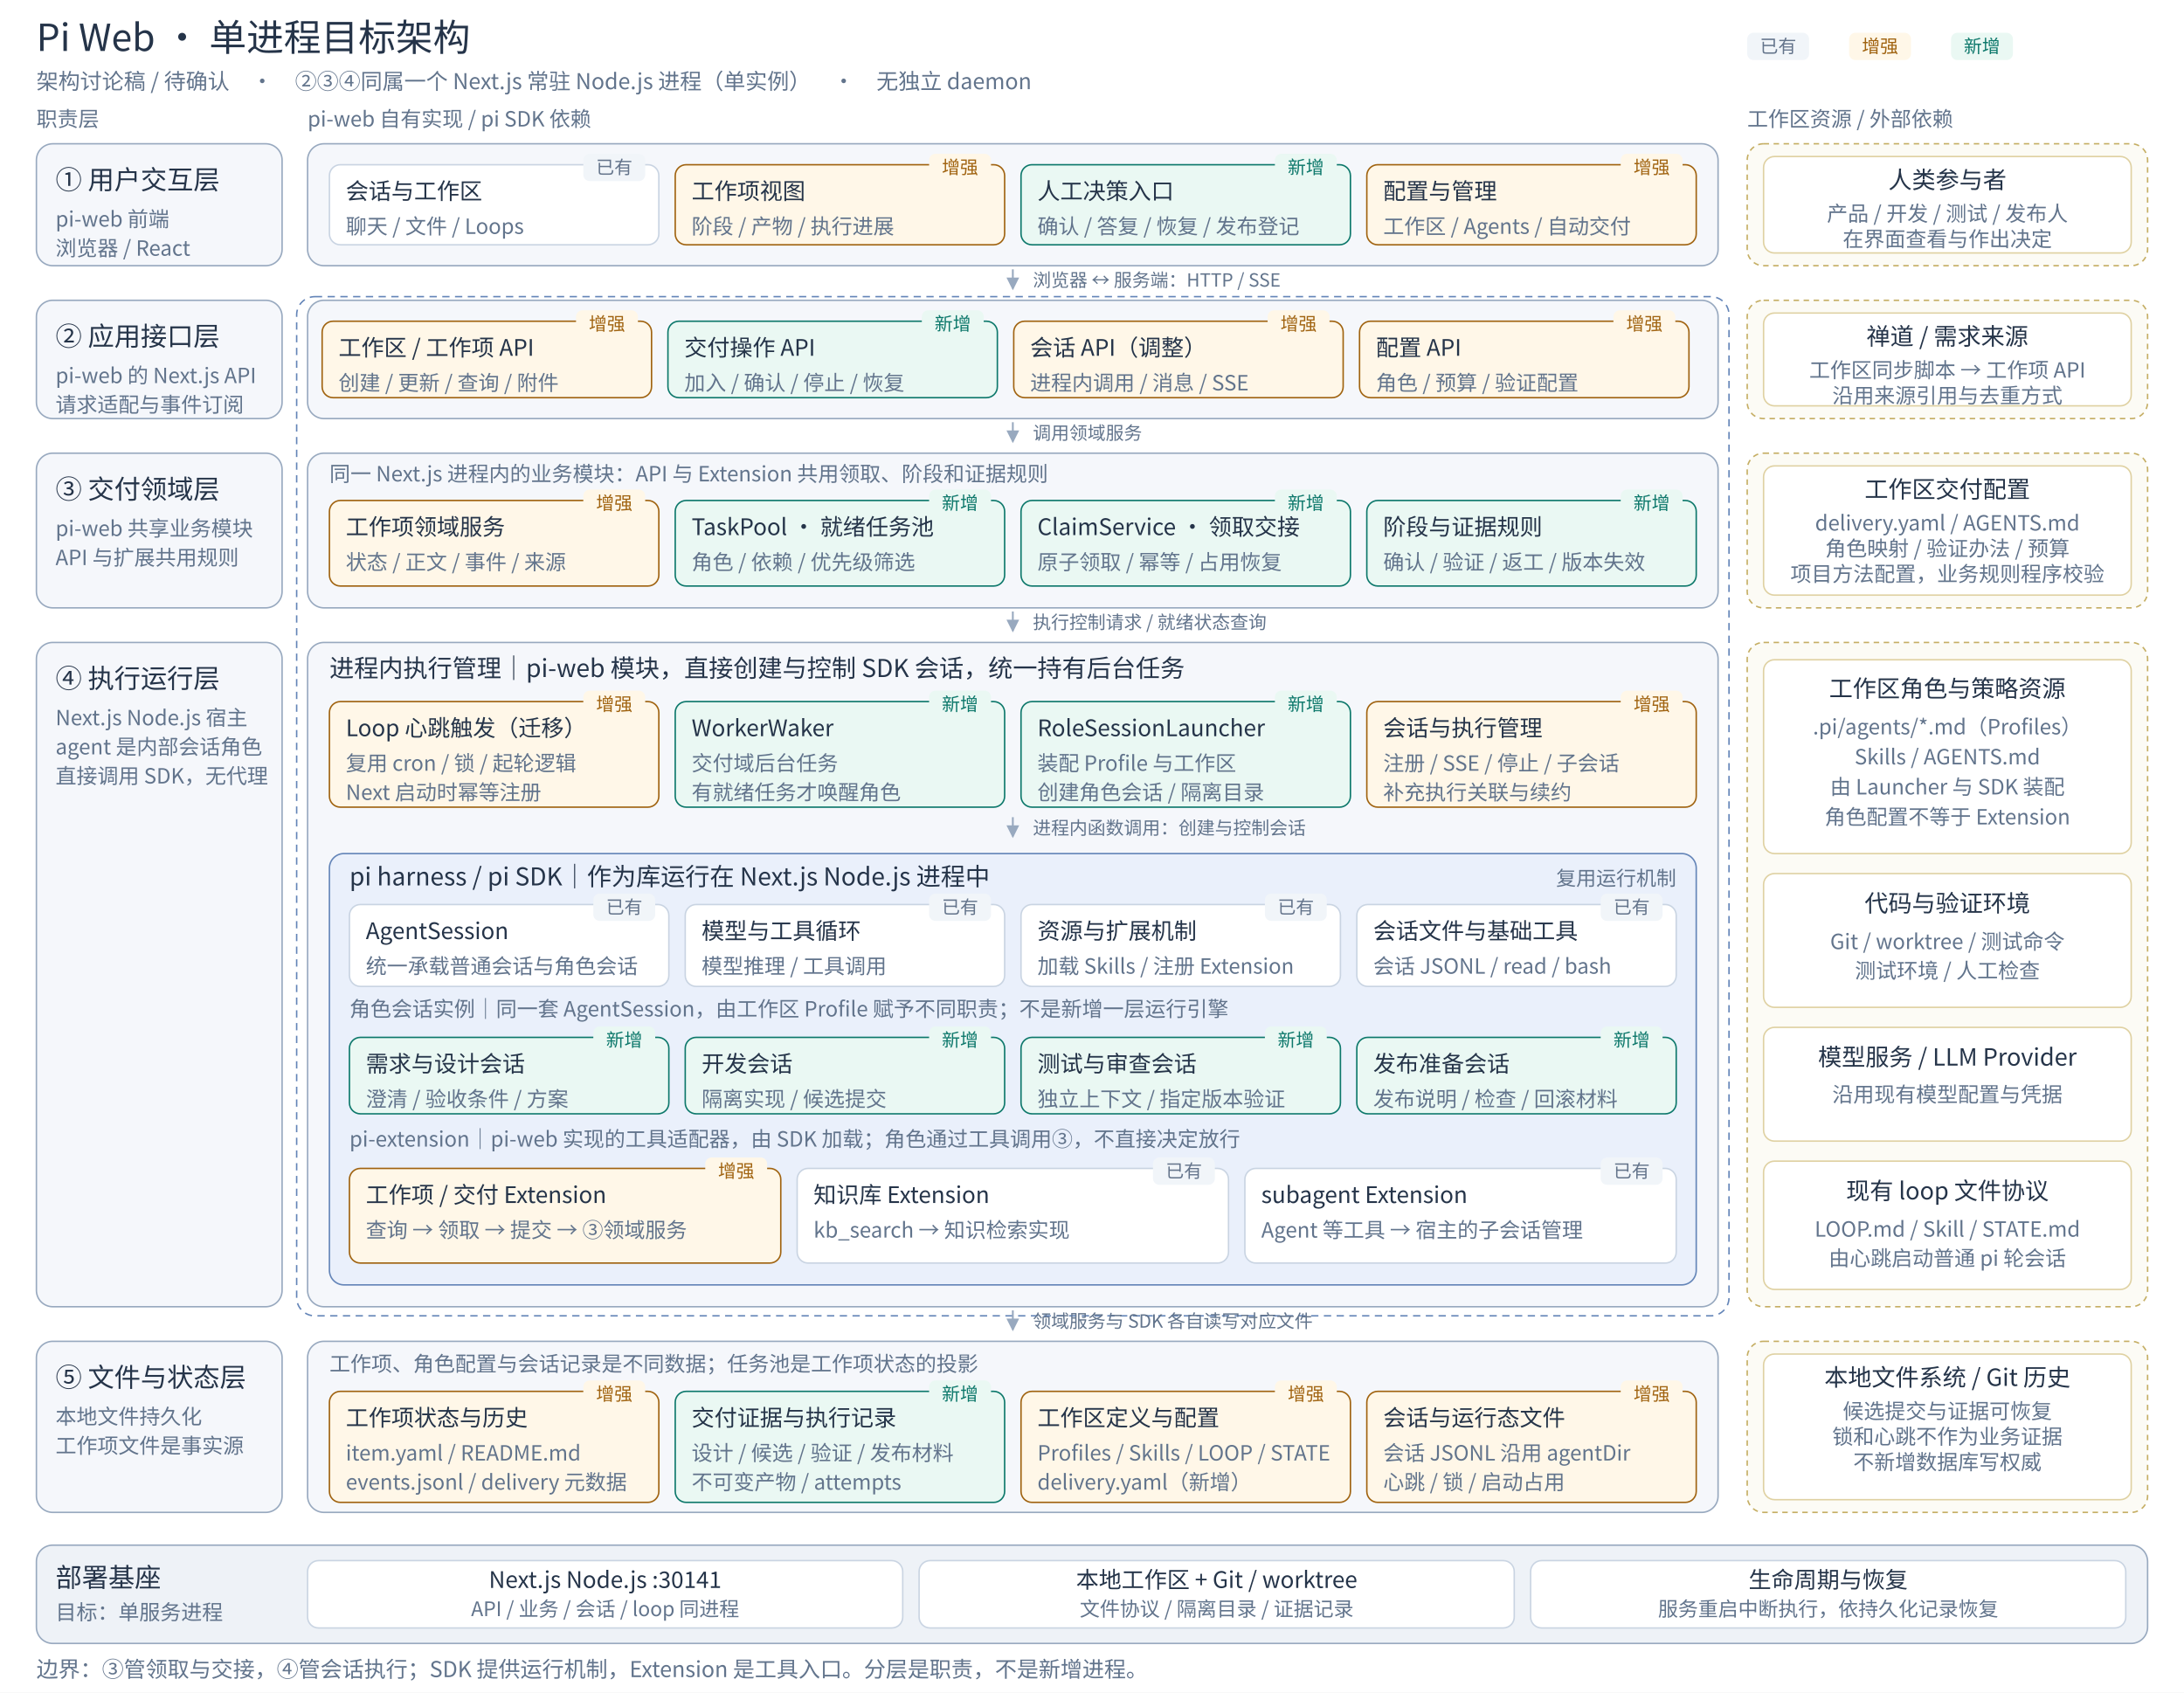
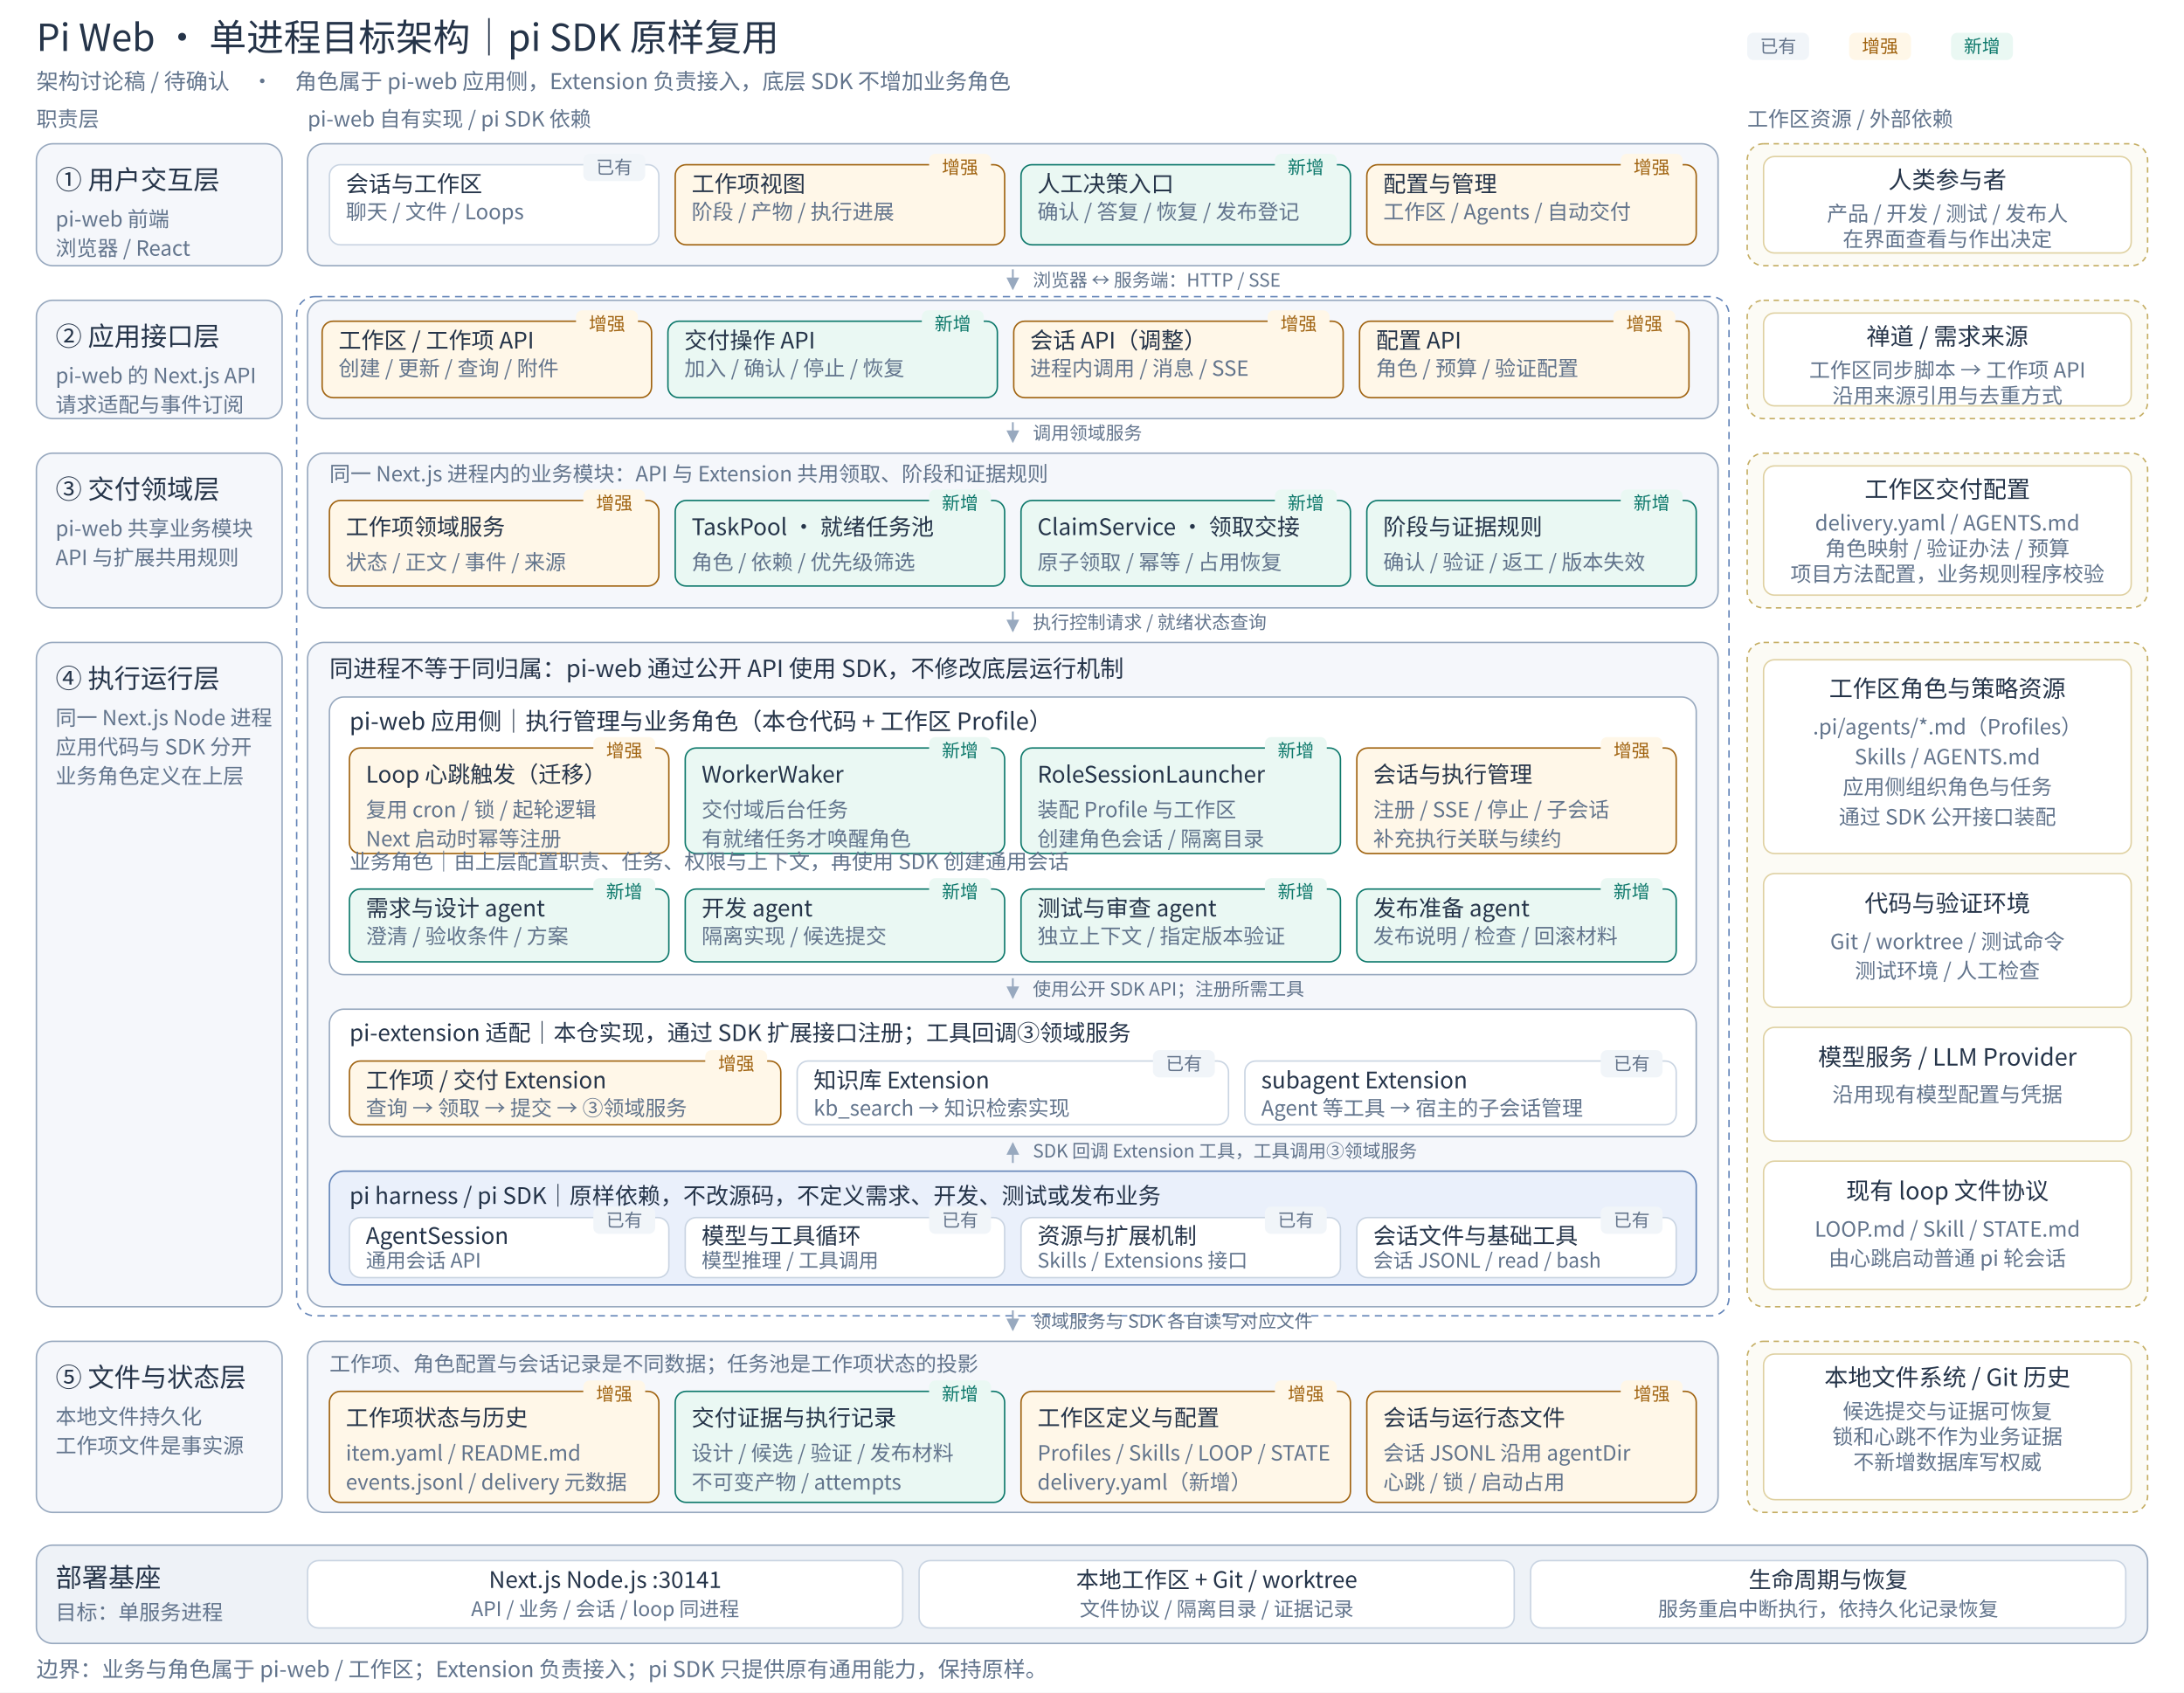
<svg xmlns="http://www.w3.org/2000/svg" width="2400" height="1860" viewBox="0 0 2400 1860" role="img" aria-labelledby="title desc">
  <defs>
    <marker id="arrow" markerWidth="7" markerHeight="7" refX="6" refY="3.5" orient="auto">
      <path d="M0 0L7 3.5L0 7" fill="#98a9bf" />
    </marker>
  </defs>
  <rect width="2400" height="1860" fill="#ffffff" />
  <g font-family="PingFang SC,Microsoft YaHei,Noto Sans CJK SC,Arial,sans-serif">
-     <text x="40" y="56" font-size="41" fill="#253449" font-weight="500" text-anchor="start">Pi Web · 单进程目标架构</text>
-     <text x="40" y="98" font-size="24" fill="#62748c" font-weight="400" text-anchor="start">架构讨论稿 / 待确认　·　②③④同属一个 Next.js 常驻 Node.js 进程（单实例）　·　无独立 daemon</text>
+     <text x="40" y="56" font-size="41" fill="#253449" font-weight="500" text-anchor="start">Pi Web · 单进程目标架构｜pi SDK 原样复用</text>
+     <text x="40" y="98" font-size="24" fill="#62748c" font-weight="400" text-anchor="start">架构讨论稿 / 待确认　·　角色属于 pi-web 应用侧，Extension 负责接入，底层 SDK 不增加业务角色</text>
    <rect x="1920" y="36" width="68" height="30" rx="7" fill="#f1f5f9" stroke="none" stroke-width="1.6" />
    <text x="1954" y="58" font-size="20" fill="#64748b" font-weight="500" text-anchor="middle">已有</text>
    <rect x="2032" y="36" width="68" height="30" rx="7" fill="#fff7e8" stroke="none" stroke-width="1.6" />
    <text x="2066" y="58" font-size="20" fill="#a06310" font-weight="500" text-anchor="middle">增强</text>
    <rect x="2144" y="36" width="68" height="30" rx="7" fill="#eaf8f3" stroke="none" stroke-width="1.6" />
    <text x="2178" y="58" font-size="20" fill="#0d786b" font-weight="500" text-anchor="middle">新增</text>
    <text x="40" y="139" font-size="23" fill="#62748c" font-weight="500" text-anchor="start">职责层</text>
    <text x="338" y="139" font-size="23" fill="#62748c" font-weight="500" text-anchor="start">pi-web 自有实现 / pi SDK 依赖</text>
    <text x="1920" y="139" font-size="23" fill="#62748c" font-weight="500" text-anchor="start">工作区资源 / 外部依赖</text>
    <rect x="40" y="158" width="270" height="134" rx="18" fill="#f5f7fb" stroke="#98a9bf" stroke-width="1.6" />
    <text x="61" y="208" font-size="29" fill="#253449" font-weight="500" text-anchor="start">① 用户交互层</text>
    <text x="61" y="249" font-size="23" fill="#62748c" font-weight="400" text-anchor="start">pi-web 前端</text>
    <text x="61" y="281" font-size="23" fill="#62748c" font-weight="400" text-anchor="start">浏览器 / React</text>
    <rect x="338" y="158" width="1550" height="134" rx="18" fill="#f5f7fb" stroke="#98a9bf" stroke-width="1.6" />
    <rect x="362" y="181" width="362" height="88" rx="12" fill="#ffffff" stroke="#c9d4e2" stroke-width="1.6" />
    <rect x="641" y="169" width="68" height="30" rx="7" fill="#f1f5f9" stroke="none" stroke-width="1.6" />
    <text x="675" y="191" font-size="20" fill="#64748b" font-weight="500" text-anchor="middle">已有</text>
-     <text x="380" y="219" font-size="25" fill="#253449" font-weight="500" text-anchor="start">会话与工作区</text>
-     <text x="380" y="257" font-size="23" fill="#62748c" font-weight="400" text-anchor="start">聊天 / 文件 / Loops</text>
+     <text x="380" y="211" font-size="25" fill="#253449" font-weight="500" text-anchor="start">会话与工作区</text>
+     <text x="380" y="241" font-size="23" fill="#62748c" font-weight="400" text-anchor="start">聊天 / 文件 / Loops</text>
    <rect x="742" y="181" width="362" height="88" rx="12" fill="#fff7e8" stroke="#a06310" stroke-width="1.6" />
    <rect x="1021" y="169" width="68" height="30" rx="7" fill="#fff7e8" stroke="none" stroke-width="1.6" />
    <text x="1055" y="191" font-size="20" fill="#a06310" font-weight="500" text-anchor="middle">增强</text>
-     <text x="760" y="219" font-size="25" fill="#253449" font-weight="500" text-anchor="start">工作项视图</text>
-     <text x="760" y="257" font-size="23" fill="#62748c" font-weight="400" text-anchor="start">阶段 / 产物 / 执行进展</text>
+     <text x="760" y="211" font-size="25" fill="#253449" font-weight="500" text-anchor="start">工作项视图</text>
+     <text x="760" y="241" font-size="23" fill="#62748c" font-weight="400" text-anchor="start">阶段 / 产物 / 执行进展</text>
    <rect x="1122" y="181" width="362" height="88" rx="12" fill="#eaf8f3" stroke="#0d786b" stroke-width="1.6" />
    <rect x="1401" y="169" width="68" height="30" rx="7" fill="#eaf8f3" stroke="none" stroke-width="1.6" />
    <text x="1435" y="191" font-size="20" fill="#0d786b" font-weight="500" text-anchor="middle">新增</text>
-     <text x="1140" y="219" font-size="25" fill="#253449" font-weight="500" text-anchor="start">人工决策入口</text>
-     <text x="1140" y="257" font-size="23" fill="#62748c" font-weight="400" text-anchor="start">确认 / 答复 / 恢复 / 发布登记</text>
+     <text x="1140" y="211" font-size="25" fill="#253449" font-weight="500" text-anchor="start">人工决策入口</text>
+     <text x="1140" y="241" font-size="23" fill="#62748c" font-weight="400" text-anchor="start">确认 / 答复 / 恢复 / 发布登记</text>
    <rect x="1502" y="181" width="362" height="88" rx="12" fill="#fff7e8" stroke="#a06310" stroke-width="1.6" />
    <rect x="1781" y="169" width="68" height="30" rx="7" fill="#fff7e8" stroke="none" stroke-width="1.6" />
    <text x="1815" y="191" font-size="20" fill="#a06310" font-weight="500" text-anchor="middle">增强</text>
-     <text x="1520" y="219" font-size="25" fill="#253449" font-weight="500" text-anchor="start">配置与管理</text>
-     <text x="1520" y="257" font-size="23" fill="#62748c" font-weight="400" text-anchor="start">工作区 / Agents / 自动交付</text>
+     <text x="1520" y="211" font-size="25" fill="#253449" font-weight="500" text-anchor="start">配置与管理</text>
+     <text x="1520" y="241" font-size="23" fill="#62748c" font-weight="400" text-anchor="start">工作区 / Agents / 自动交付</text>
    <rect x="1920" y="158" width="440" height="134" rx="18" fill="#fcfbf5" stroke="#c5ae64" stroke-width="1.6" stroke-dasharray="6 5" />
    <rect x="1938" y="172" width="404" height="106" rx="12" fill="#ffffff" stroke="#dfd1a2" stroke-width="1.6" />
    <text x="2140" y="207" font-size="26" fill="#253449" font-weight="500" text-anchor="middle">人类参与者</text>
    <text x="2140" y="243" font-size="23" fill="#62748c" font-weight="400" text-anchor="middle">产品 / 开发 / 测试 / 发布人</text>
    <text x="2140" y="271" font-size="23" fill="#62748c" font-weight="400" text-anchor="middle">在界面查看与作出决定</text>
    <path d="M1113,296V317" fill="none" stroke="#98a9bf" stroke-width="2" marker-end="url(#arrow)" />
    <text x="1135" y="315" font-size="20" fill="#62748c" font-weight="400" text-anchor="start">浏览器 ↔ 服务端：HTTP / SSE</text>
    <rect x="326" y="326" width="1574" height="1120" rx="20" fill="none" stroke="#6485b8" stroke-width="1.6" stroke-dasharray="8 6" />
    <rect x="40" y="330" width="270" height="130" rx="18" fill="#f5f7fb" stroke="#98a9bf" stroke-width="1.6" />
    <text x="61" y="380" font-size="29" fill="#253449" font-weight="500" text-anchor="start">② 应用接口层</text>
    <text x="61" y="421" font-size="23" fill="#62748c" font-weight="400" text-anchor="start">pi-web 的 Next.js API</text>
    <text x="61" y="453" font-size="23" fill="#62748c" font-weight="400" text-anchor="start">请求适配与事件订阅</text>
    <rect x="338" y="330" width="1550" height="130" rx="18" fill="#f5f7fb" stroke="#98a9bf" stroke-width="1.6" />
    <rect x="354" y="353" width="362" height="84" rx="12" fill="#fff7e8" stroke="#a06310" stroke-width="1.6" />
    <rect x="633" y="341" width="68" height="30" rx="7" fill="#fff7e8" stroke="none" stroke-width="1.6" />
    <text x="667" y="363" font-size="20" fill="#a06310" font-weight="500" text-anchor="middle">增强</text>
-     <text x="372" y="391" font-size="25" fill="#253449" font-weight="500" text-anchor="start">工作区 / 工作项 API</text>
-     <text x="372" y="429" font-size="23" fill="#62748c" font-weight="400" text-anchor="start">创建 / 更新 / 查询 / 附件</text>
+     <text x="372" y="383" font-size="25" fill="#253449" font-weight="500" text-anchor="start">工作区 / 工作项 API</text>
+     <text x="372" y="413" font-size="23" fill="#62748c" font-weight="400" text-anchor="start">创建 / 更新 / 查询 / 附件</text>
    <rect x="734" y="353" width="362" height="84" rx="12" fill="#eaf8f3" stroke="#0d786b" stroke-width="1.6" />
    <rect x="1013" y="341" width="68" height="30" rx="7" fill="#eaf8f3" stroke="none" stroke-width="1.6" />
    <text x="1047" y="363" font-size="20" fill="#0d786b" font-weight="500" text-anchor="middle">新增</text>
-     <text x="752" y="391" font-size="25" fill="#253449" font-weight="500" text-anchor="start">交付操作 API</text>
-     <text x="752" y="429" font-size="23" fill="#62748c" font-weight="400" text-anchor="start">加入 / 确认 / 停止 / 恢复</text>
+     <text x="752" y="383" font-size="25" fill="#253449" font-weight="500" text-anchor="start">交付操作 API</text>
+     <text x="752" y="413" font-size="23" fill="#62748c" font-weight="400" text-anchor="start">加入 / 确认 / 停止 / 恢复</text>
    <rect x="1114" y="353" width="362" height="84" rx="12" fill="#fff7e8" stroke="#a06310" stroke-width="1.6" />
    <rect x="1393" y="341" width="68" height="30" rx="7" fill="#fff7e8" stroke="none" stroke-width="1.6" />
    <text x="1427" y="363" font-size="20" fill="#a06310" font-weight="500" text-anchor="middle">增强</text>
-     <text x="1132" y="391" font-size="25" fill="#253449" font-weight="500" text-anchor="start">会话 API（调整）</text>
-     <text x="1132" y="429" font-size="23" fill="#62748c" font-weight="400" text-anchor="start">进程内调用 / 消息 / SSE</text>
+     <text x="1132" y="383" font-size="25" fill="#253449" font-weight="500" text-anchor="start">会话 API（调整）</text>
+     <text x="1132" y="413" font-size="23" fill="#62748c" font-weight="400" text-anchor="start">进程内调用 / 消息 / SSE</text>
    <rect x="1494" y="353" width="362" height="84" rx="12" fill="#fff7e8" stroke="#a06310" stroke-width="1.6" />
    <rect x="1773" y="341" width="68" height="30" rx="7" fill="#fff7e8" stroke="none" stroke-width="1.6" />
    <text x="1807" y="363" font-size="20" fill="#a06310" font-weight="500" text-anchor="middle">增强</text>
-     <text x="1512" y="391" font-size="25" fill="#253449" font-weight="500" text-anchor="start">配置 API</text>
-     <text x="1512" y="429" font-size="23" fill="#62748c" font-weight="400" text-anchor="start">角色 / 预算 / 验证配置</text>
+     <text x="1512" y="383" font-size="25" fill="#253449" font-weight="500" text-anchor="start">配置 API</text>
+     <text x="1512" y="413" font-size="23" fill="#62748c" font-weight="400" text-anchor="start">角色 / 预算 / 验证配置</text>
    <rect x="1920" y="330" width="440" height="130" rx="18" fill="#fcfbf5" stroke="#c5ae64" stroke-width="1.6" stroke-dasharray="6 5" />
    <rect x="1938" y="344" width="404" height="102" rx="12" fill="#ffffff" stroke="#dfd1a2" stroke-width="1.6" />
    <text x="2140" y="379" font-size="26" fill="#253449" font-weight="500" text-anchor="middle">禅道 / 需求来源</text>
    <text x="2140" y="415" font-size="23" fill="#62748c" font-weight="400" text-anchor="middle">工作区同步脚本 → 工作项 API</text>
    <text x="2140" y="443" font-size="23" fill="#62748c" font-weight="400" text-anchor="middle">沿用来源引用与去重方式</text>
    <path d="M1113,464V485" fill="none" stroke="#98a9bf" stroke-width="2" marker-end="url(#arrow)" />
    <text x="1135" y="483" font-size="20" fill="#62748c" font-weight="400" text-anchor="start">调用领域服务</text>
    <rect x="40" y="498" width="270" height="170" rx="18" fill="#f5f7fb" stroke="#98a9bf" stroke-width="1.6" />
    <text x="61" y="548" font-size="29" fill="#253449" font-weight="500" text-anchor="start">③ 交付领域层</text>
    <text x="61" y="589" font-size="23" fill="#62748c" font-weight="400" text-anchor="start">pi-web 共享业务模块</text>
    <text x="61" y="621" font-size="23" fill="#62748c" font-weight="400" text-anchor="start">API 与扩展共用规则</text>
    <rect x="338" y="498" width="1550" height="170" rx="18" fill="#f5f7fb" stroke="#98a9bf" stroke-width="1.6" />
    <text x="362" y="529" font-size="23" fill="#62748c" font-weight="400" text-anchor="start">同一 Next.js 进程内的业务模块：API 与 Extension 共用领取、阶段和证据规则</text>
    <rect x="362" y="550" width="362" height="94" rx="12" fill="#fff7e8" stroke="#a06310" stroke-width="1.6" />
    <rect x="641" y="538" width="68" height="30" rx="7" fill="#fff7e8" stroke="none" stroke-width="1.6" />
    <text x="675" y="560" font-size="20" fill="#a06310" font-weight="500" text-anchor="middle">增强</text>
    <text x="380" y="588" font-size="25" fill="#253449" font-weight="500" text-anchor="start">工作项领域服务</text>
    <text x="380" y="626" font-size="23" fill="#62748c" font-weight="400" text-anchor="start">状态 / 正文 / 事件 / 来源</text>
    <rect x="742" y="550" width="362" height="94" rx="12" fill="#eaf8f3" stroke="#0d786b" stroke-width="1.6" />
    <rect x="1021" y="538" width="68" height="30" rx="7" fill="#eaf8f3" stroke="none" stroke-width="1.6" />
    <text x="1055" y="560" font-size="20" fill="#0d786b" font-weight="500" text-anchor="middle">新增</text>
    <text x="760" y="588" font-size="25" fill="#253449" font-weight="500" text-anchor="start">TaskPool · 就绪任务池</text>
    <text x="760" y="626" font-size="23" fill="#62748c" font-weight="400" text-anchor="start">角色 / 依赖 / 优先级筛选</text>
    <rect x="1122" y="550" width="362" height="94" rx="12" fill="#eaf8f3" stroke="#0d786b" stroke-width="1.6" />
    <rect x="1401" y="538" width="68" height="30" rx="7" fill="#eaf8f3" stroke="none" stroke-width="1.6" />
    <text x="1435" y="560" font-size="20" fill="#0d786b" font-weight="500" text-anchor="middle">新增</text>
    <text x="1140" y="588" font-size="25" fill="#253449" font-weight="500" text-anchor="start">ClaimService · 领取交接</text>
    <text x="1140" y="626" font-size="23" fill="#62748c" font-weight="400" text-anchor="start">原子领取 / 幂等 / 占用恢复</text>
    <rect x="1502" y="550" width="362" height="94" rx="12" fill="#eaf8f3" stroke="#0d786b" stroke-width="1.6" />
    <rect x="1781" y="538" width="68" height="30" rx="7" fill="#eaf8f3" stroke="none" stroke-width="1.6" />
    <text x="1815" y="560" font-size="20" fill="#0d786b" font-weight="500" text-anchor="middle">新增</text>
    <text x="1520" y="588" font-size="25" fill="#253449" font-weight="500" text-anchor="start">阶段与证据规则</text>
    <text x="1520" y="626" font-size="23" fill="#62748c" font-weight="400" text-anchor="start">确认 / 验证 / 返工 / 版本失效</text>
    <rect x="1920" y="498" width="440" height="170" rx="18" fill="#fcfbf5" stroke="#c5ae64" stroke-width="1.6" stroke-dasharray="6 5" />
    <rect x="1938" y="512" width="404" height="142" rx="12" fill="#ffffff" stroke="#dfd1a2" stroke-width="1.6" />
    <text x="2140" y="547" font-size="26" fill="#253449" font-weight="500" text-anchor="middle">工作区交付配置</text>
    <text x="2140" y="583" font-size="23" fill="#62748c" font-weight="400" text-anchor="middle">delivery.yaml / AGENTS.md</text>
    <text x="2140" y="611" font-size="23" fill="#62748c" font-weight="400" text-anchor="middle">角色映射 / 验证办法 / 预算</text>
    <text x="2140" y="639" font-size="23" fill="#62748c" font-weight="400" text-anchor="middle">项目方法配置，业务规则程序校验</text>
    <path d="M1113,672V693" fill="none" stroke="#98a9bf" stroke-width="2" marker-end="url(#arrow)" />
    <text x="1135" y="691" font-size="20" fill="#62748c" font-weight="400" text-anchor="start">执行控制请求 / 就绪状态查询</text>
    <rect x="40" y="706" width="270" height="730" rx="18" fill="#f5f7fb" stroke="#98a9bf" stroke-width="1.6" />
    <text x="61" y="756" font-size="29" fill="#253449" font-weight="500" text-anchor="start">④ 执行运行层</text>
-     <text x="61" y="797" font-size="23" fill="#62748c" font-weight="400" text-anchor="start">Next.js Node.js 宿主</text>
-     <text x="61" y="829" font-size="23" fill="#62748c" font-weight="400" text-anchor="start">agent 是内部会话角色</text>
-     <text x="61" y="861" font-size="23" fill="#62748c" font-weight="400" text-anchor="start">直接调用 SDK，无代理</text>
+     <text x="61" y="797" font-size="23" fill="#62748c" font-weight="400" text-anchor="start">同一 Next.js Node 进程</text>
+     <text x="61" y="829" font-size="23" fill="#62748c" font-weight="400" text-anchor="start">应用代码与 SDK 分开</text>
+     <text x="61" y="861" font-size="23" fill="#62748c" font-weight="400" text-anchor="start">业务角色定义在上层</text>
    <rect x="338" y="706" width="1550" height="730" rx="18" fill="#f5f7fb" stroke="#98a9bf" stroke-width="1.6" />
-     <text x="362" y="744" font-size="27" fill="#253449" font-weight="500" text-anchor="start">进程内执行管理｜pi-web 模块，直接创建与控制 SDK 会话，统一持有后台任务</text>
-     <rect x="362" y="771" width="362" height="116" rx="12" fill="#fff7e8" stroke="#a06310" stroke-width="1.6" />
-     <rect x="641" y="759" width="68" height="30" rx="7" fill="#fff7e8" stroke="none" stroke-width="1.6" />
-     <text x="675" y="781" font-size="20" fill="#a06310" font-weight="500" text-anchor="middle">增强</text>
-     <text x="380" y="809" font-size="25" fill="#253449" font-weight="500" text-anchor="start">Loop 心跳触发（迁移）</text>
-     <text x="380" y="847" font-size="23" fill="#62748c" font-weight="400" text-anchor="start">复用 cron / 锁 / 起轮逻辑</text>
-     <text x="380" y="879" font-size="23" fill="#62748c" font-weight="400" text-anchor="start">Next 启动时幂等注册</text>
-     <rect x="742" y="771" width="362" height="116" rx="12" fill="#eaf8f3" stroke="#0d786b" stroke-width="1.6" />
-     <rect x="1021" y="759" width="68" height="30" rx="7" fill="#eaf8f3" stroke="none" stroke-width="1.6" />
-     <text x="1055" y="781" font-size="20" fill="#0d786b" font-weight="500" text-anchor="middle">新增</text>
-     <text x="760" y="809" font-size="25" fill="#253449" font-weight="500" text-anchor="start">WorkerWaker</text>
-     <text x="760" y="847" font-size="23" fill="#62748c" font-weight="400" text-anchor="start">交付域后台任务</text>
-     <text x="760" y="879" font-size="23" fill="#62748c" font-weight="400" text-anchor="start">有就绪任务才唤醒角色</text>
-     <rect x="1122" y="771" width="362" height="116" rx="12" fill="#eaf8f3" stroke="#0d786b" stroke-width="1.6" />
-     <rect x="1401" y="759" width="68" height="30" rx="7" fill="#eaf8f3" stroke="none" stroke-width="1.6" />
-     <text x="1435" y="781" font-size="20" fill="#0d786b" font-weight="500" text-anchor="middle">新增</text>
-     <text x="1140" y="809" font-size="25" fill="#253449" font-weight="500" text-anchor="start">RoleSessionLauncher</text>
-     <text x="1140" y="847" font-size="23" fill="#62748c" font-weight="400" text-anchor="start">装配 Profile 与工作区</text>
-     <text x="1140" y="879" font-size="23" fill="#62748c" font-weight="400" text-anchor="start">创建角色会话 / 隔离目录</text>
-     <rect x="1502" y="771" width="362" height="116" rx="12" fill="#fff7e8" stroke="#a06310" stroke-width="1.6" />
-     <rect x="1781" y="759" width="68" height="30" rx="7" fill="#fff7e8" stroke="none" stroke-width="1.6" />
-     <text x="1815" y="781" font-size="20" fill="#a06310" font-weight="500" text-anchor="middle">增强</text>
-     <text x="1520" y="809" font-size="25" fill="#253449" font-weight="500" text-anchor="start">会话与执行管理</text>
-     <text x="1520" y="847" font-size="23" fill="#62748c" font-weight="400" text-anchor="start">注册 / SSE / 停止 / 子会话</text>
-     <text x="1520" y="879" font-size="23" fill="#62748c" font-weight="400" text-anchor="start">补充执行关联与续约</text>
-     <path d="M1113,898V919" fill="none" stroke="#98a9bf" stroke-width="2" marker-end="url(#arrow)" />
-     <text x="1135" y="917" font-size="20" fill="#62748c" font-weight="400" text-anchor="start">进程内函数调用：创建与控制会话</text>
-     <rect x="362" y="938" width="1502" height="474" rx="16" fill="#eaf0fb" stroke="#6485b8" stroke-width="1.6" />
-     <text x="384" y="973" font-size="27" fill="#253449" font-weight="500" text-anchor="start">pi harness / pi SDK｜作为库运行在 Next.js Node.js 进程中</text>
-     <text x="1842" y="973" font-size="22" fill="#62748c" font-weight="400" text-anchor="end">复用运行机制</text>
-     <rect x="384" y="994" width="351" height="90" rx="12" fill="#ffffff" stroke="#c9d4e2" stroke-width="1.6" />
-     <rect x="652" y="982" width="68" height="30" rx="7" fill="#f1f5f9" stroke="none" stroke-width="1.6" />
-     <text x="686" y="1004" font-size="20" fill="#64748b" font-weight="500" text-anchor="middle">已有</text>
-     <text x="402" y="1032" font-size="25" fill="#253449" font-weight="500" text-anchor="start">AgentSession</text>
-     <text x="402" y="1070" font-size="23" fill="#62748c" font-weight="400" text-anchor="start">统一承载普通会话与角色会话</text>
-     <rect x="753" y="994" width="351" height="90" rx="12" fill="#ffffff" stroke="#c9d4e2" stroke-width="1.6" />
-     <rect x="1021" y="982" width="68" height="30" rx="7" fill="#f1f5f9" stroke="none" stroke-width="1.6" />
-     <text x="1055" y="1004" font-size="20" fill="#64748b" font-weight="500" text-anchor="middle">已有</text>
-     <text x="771" y="1032" font-size="25" fill="#253449" font-weight="500" text-anchor="start">模型与工具循环</text>
-     <text x="771" y="1070" font-size="23" fill="#62748c" font-weight="400" text-anchor="start">模型推理 / 工具调用</text>
-     <rect x="1122" y="994" width="351" height="90" rx="12" fill="#ffffff" stroke="#c9d4e2" stroke-width="1.6" />
-     <rect x="1390" y="982" width="68" height="30" rx="7" fill="#f1f5f9" stroke="none" stroke-width="1.6" />
-     <text x="1424" y="1004" font-size="20" fill="#64748b" font-weight="500" text-anchor="middle">已有</text>
-     <text x="1140" y="1032" font-size="25" fill="#253449" font-weight="500" text-anchor="start">资源与扩展机制</text>
-     <text x="1140" y="1070" font-size="23" fill="#62748c" font-weight="400" text-anchor="start">加载 Skills / 注册 Extension</text>
-     <rect x="1491" y="994" width="351" height="90" rx="12" fill="#ffffff" stroke="#c9d4e2" stroke-width="1.6" />
-     <rect x="1759" y="982" width="68" height="30" rx="7" fill="#f1f5f9" stroke="none" stroke-width="1.6" />
-     <text x="1793" y="1004" font-size="20" fill="#64748b" font-weight="500" text-anchor="middle">已有</text>
-     <text x="1509" y="1032" font-size="25" fill="#253449" font-weight="500" text-anchor="start">会话文件与基础工具</text>
-     <text x="1509" y="1070" font-size="23" fill="#62748c" font-weight="400" text-anchor="start">会话 JSONL / read / bash</text>
-     <text x="384" y="1117" font-size="23" fill="#62748c" font-weight="400" text-anchor="start">角色会话实例｜同一套 AgentSession，由工作区 Profile 赋予不同职责；不是新增一层运行引擎</text>
-     <rect x="384" y="1140" width="351" height="84" rx="12" fill="#eaf8f3" stroke="#0d786b" stroke-width="1.6" />
-     <rect x="652" y="1128" width="68" height="30" rx="7" fill="#eaf8f3" stroke="none" stroke-width="1.6" />
-     <text x="686" y="1150" font-size="20" fill="#0d786b" font-weight="500" text-anchor="middle">新增</text>
-     <text x="402" y="1178" font-size="25" fill="#253449" font-weight="500" text-anchor="start">需求与设计会话</text>
-     <text x="402" y="1216" font-size="23" fill="#62748c" font-weight="400" text-anchor="start">澄清 / 验收条件 / 方案</text>
-     <rect x="753" y="1140" width="351" height="84" rx="12" fill="#eaf8f3" stroke="#0d786b" stroke-width="1.6" />
-     <rect x="1021" y="1128" width="68" height="30" rx="7" fill="#eaf8f3" stroke="none" stroke-width="1.6" />
-     <text x="1055" y="1150" font-size="20" fill="#0d786b" font-weight="500" text-anchor="middle">新增</text>
-     <text x="771" y="1178" font-size="25" fill="#253449" font-weight="500" text-anchor="start">开发会话</text>
-     <text x="771" y="1216" font-size="23" fill="#62748c" font-weight="400" text-anchor="start">隔离实现 / 候选提交</text>
-     <rect x="1122" y="1140" width="351" height="84" rx="12" fill="#eaf8f3" stroke="#0d786b" stroke-width="1.6" />
-     <rect x="1390" y="1128" width="68" height="30" rx="7" fill="#eaf8f3" stroke="none" stroke-width="1.6" />
-     <text x="1424" y="1150" font-size="20" fill="#0d786b" font-weight="500" text-anchor="middle">新增</text>
-     <text x="1140" y="1178" font-size="25" fill="#253449" font-weight="500" text-anchor="start">测试与审查会话</text>
-     <text x="1140" y="1216" font-size="23" fill="#62748c" font-weight="400" text-anchor="start">独立上下文 / 指定版本验证</text>
-     <rect x="1491" y="1140" width="351" height="84" rx="12" fill="#eaf8f3" stroke="#0d786b" stroke-width="1.6" />
-     <rect x="1759" y="1128" width="68" height="30" rx="7" fill="#eaf8f3" stroke="none" stroke-width="1.6" />
-     <text x="1793" y="1150" font-size="20" fill="#0d786b" font-weight="500" text-anchor="middle">新增</text>
-     <text x="1509" y="1178" font-size="25" fill="#253449" font-weight="500" text-anchor="start">发布准备会话</text>
-     <text x="1509" y="1216" font-size="23" fill="#62748c" font-weight="400" text-anchor="start">发布说明 / 检查 / 回滚材料</text>
-     <text x="384" y="1260" font-size="23" fill="#62748c" font-weight="400" text-anchor="start">pi-extension｜pi-web 实现的工具适配器，由 SDK 加载；角色通过工具调用③，不直接决定放行</text>
-     <rect x="384" y="1284" width="474" height="104" rx="12" fill="#fff7e8" stroke="#a06310" stroke-width="1.6" />
-     <rect x="775" y="1272" width="68" height="30" rx="7" fill="#fff7e8" stroke="none" stroke-width="1.6" />
-     <text x="809" y="1294" font-size="20" fill="#a06310" font-weight="500" text-anchor="middle">增强</text>
-     <text x="402" y="1322" font-size="25" fill="#253449" font-weight="500" text-anchor="start">工作项 / 交付 Extension</text>
-     <text x="402" y="1360" font-size="23" fill="#62748c" font-weight="400" text-anchor="start">查询 → 领取 → 提交 → ③领域服务</text>
-     <rect x="876" y="1284" width="474" height="104" rx="12" fill="#ffffff" stroke="#c9d4e2" stroke-width="1.6" />
-     <rect x="1267" y="1272" width="68" height="30" rx="7" fill="#f1f5f9" stroke="none" stroke-width="1.6" />
-     <text x="1301" y="1294" font-size="20" fill="#64748b" font-weight="500" text-anchor="middle">已有</text>
-     <text x="894" y="1322" font-size="25" fill="#253449" font-weight="500" text-anchor="start">知识库 Extension</text>
-     <text x="894" y="1360" font-size="23" fill="#62748c" font-weight="400" text-anchor="start">kb_search → 知识检索实现</text>
-     <rect x="1368" y="1284" width="474" height="104" rx="12" fill="#ffffff" stroke="#c9d4e2" stroke-width="1.6" />
-     <rect x="1759" y="1272" width="68" height="30" rx="7" fill="#f1f5f9" stroke="none" stroke-width="1.6" />
-     <text x="1793" y="1294" font-size="20" fill="#64748b" font-weight="500" text-anchor="middle">已有</text>
-     <text x="1386" y="1322" font-size="25" fill="#253449" font-weight="500" text-anchor="start">subagent Extension</text>
-     <text x="1386" y="1360" font-size="23" fill="#62748c" font-weight="400" text-anchor="start">Agent 等工具 → 宿主的子会话管理</text>
+     <text x="362" y="744" font-size="26" fill="#253449" font-weight="500" text-anchor="start">同进程不等于同归属：pi-web 通过公开 API 使用 SDK，不修改底层运行机制</text>
+     <rect x="362" y="766" width="1502" height="305" rx="16" fill="#ffffff" stroke="#98a9bf" stroke-width="1.6" />
+     <text x="384" y="802" font-size="26" fill="#253449" font-weight="500" text-anchor="start">pi-web 应用侧｜执行管理与业务角色（本仓代码 + 工作区 Profile）</text>
+     <rect x="384" y="822" width="351" height="116" rx="12" fill="#fff7e8" stroke="#a06310" stroke-width="1.6" />
+     <rect x="652" y="810" width="68" height="30" rx="7" fill="#fff7e8" stroke="none" stroke-width="1.6" />
+     <text x="686" y="832" font-size="20" fill="#a06310" font-weight="500" text-anchor="middle">增强</text>
+     <text x="402" y="860" font-size="25" fill="#253449" font-weight="500" text-anchor="start">Loop 心跳触发（迁移）</text>
+     <text x="402" y="898" font-size="23" fill="#62748c" font-weight="400" text-anchor="start">复用 cron / 锁 / 起轮逻辑</text>
+     <text x="402" y="930" font-size="23" fill="#62748c" font-weight="400" text-anchor="start">Next 启动时幂等注册</text>
+     <rect x="753" y="822" width="351" height="116" rx="12" fill="#eaf8f3" stroke="#0d786b" stroke-width="1.6" />
+     <rect x="1021" y="810" width="68" height="30" rx="7" fill="#eaf8f3" stroke="none" stroke-width="1.6" />
+     <text x="1055" y="832" font-size="20" fill="#0d786b" font-weight="500" text-anchor="middle">新增</text>
+     <text x="771" y="860" font-size="25" fill="#253449" font-weight="500" text-anchor="start">WorkerWaker</text>
+     <text x="771" y="898" font-size="23" fill="#62748c" font-weight="400" text-anchor="start">交付域后台任务</text>
+     <text x="771" y="930" font-size="23" fill="#62748c" font-weight="400" text-anchor="start">有就绪任务才唤醒角色</text>
+     <rect x="1122" y="822" width="351" height="116" rx="12" fill="#eaf8f3" stroke="#0d786b" stroke-width="1.6" />
+     <rect x="1390" y="810" width="68" height="30" rx="7" fill="#eaf8f3" stroke="none" stroke-width="1.6" />
+     <text x="1424" y="832" font-size="20" fill="#0d786b" font-weight="500" text-anchor="middle">新增</text>
+     <text x="1140" y="860" font-size="25" fill="#253449" font-weight="500" text-anchor="start">RoleSessionLauncher</text>
+     <text x="1140" y="898" font-size="23" fill="#62748c" font-weight="400" text-anchor="start">装配 Profile 与工作区</text>
+     <text x="1140" y="930" font-size="23" fill="#62748c" font-weight="400" text-anchor="start">创建角色会话 / 隔离目录</text>
+     <rect x="1491" y="822" width="351" height="116" rx="12" fill="#fff7e8" stroke="#a06310" stroke-width="1.6" />
+     <rect x="1759" y="810" width="68" height="30" rx="7" fill="#fff7e8" stroke="none" stroke-width="1.6" />
+     <text x="1793" y="832" font-size="20" fill="#a06310" font-weight="500" text-anchor="middle">增强</text>
+     <text x="1509" y="860" font-size="25" fill="#253449" font-weight="500" text-anchor="start">会话与执行管理</text>
+     <text x="1509" y="898" font-size="23" fill="#62748c" font-weight="400" text-anchor="start">注册 / SSE / 停止 / 子会话</text>
+     <text x="1509" y="930" font-size="23" fill="#62748c" font-weight="400" text-anchor="start">补充执行关联与续约</text>
+     <text x="384" y="955" font-size="23" fill="#62748c" font-weight="400" text-anchor="start">业务角色｜由上层配置职责、任务、权限与上下文，再使用 SDK 创建通用会话</text>
+     <rect x="384" y="977" width="351" height="80" rx="12" fill="#eaf8f3" stroke="#0d786b" stroke-width="1.6" />
+     <rect x="652" y="965" width="68" height="30" rx="7" fill="#eaf8f3" stroke="none" stroke-width="1.6" />
+     <text x="686" y="987" font-size="20" fill="#0d786b" font-weight="500" text-anchor="middle">新增</text>
+     <text x="402" y="1007" font-size="25" fill="#253449" font-weight="500" text-anchor="start">需求与设计 agent</text>
+     <text x="402" y="1037" font-size="23" fill="#62748c" font-weight="400" text-anchor="start">澄清 / 验收条件 / 方案</text>
+     <rect x="753" y="977" width="351" height="80" rx="12" fill="#eaf8f3" stroke="#0d786b" stroke-width="1.6" />
+     <rect x="1021" y="965" width="68" height="30" rx="7" fill="#eaf8f3" stroke="none" stroke-width="1.6" />
+     <text x="1055" y="987" font-size="20" fill="#0d786b" font-weight="500" text-anchor="middle">新增</text>
+     <text x="771" y="1007" font-size="25" fill="#253449" font-weight="500" text-anchor="start">开发 agent</text>
+     <text x="771" y="1037" font-size="23" fill="#62748c" font-weight="400" text-anchor="start">隔离实现 / 候选提交</text>
+     <rect x="1122" y="977" width="351" height="80" rx="12" fill="#eaf8f3" stroke="#0d786b" stroke-width="1.6" />
+     <rect x="1390" y="965" width="68" height="30" rx="7" fill="#eaf8f3" stroke="none" stroke-width="1.6" />
+     <text x="1424" y="987" font-size="20" fill="#0d786b" font-weight="500" text-anchor="middle">新增</text>
+     <text x="1140" y="1007" font-size="25" fill="#253449" font-weight="500" text-anchor="start">测试与审查 agent</text>
+     <text x="1140" y="1037" font-size="23" fill="#62748c" font-weight="400" text-anchor="start">独立上下文 / 指定版本验证</text>
+     <rect x="1491" y="977" width="351" height="80" rx="12" fill="#eaf8f3" stroke="#0d786b" stroke-width="1.6" />
+     <rect x="1759" y="965" width="68" height="30" rx="7" fill="#eaf8f3" stroke="none" stroke-width="1.6" />
+     <text x="1793" y="987" font-size="20" fill="#0d786b" font-weight="500" text-anchor="middle">新增</text>
+     <text x="1509" y="1007" font-size="25" fill="#253449" font-weight="500" text-anchor="start">发布准备 agent</text>
+     <text x="1509" y="1037" font-size="23" fill="#62748c" font-weight="400" text-anchor="start">发布说明 / 检查 / 回滚材料</text>
+     <path d="M1113,1075V1096" fill="none" stroke="#98a9bf" stroke-width="2" marker-end="url(#arrow)" />
+     <text x="1135" y="1094" font-size="20" fill="#62748c" font-weight="400" text-anchor="start">使用公开 SDK API；注册所需工具</text>
+     <rect x="362" y="1109" width="1502" height="140" rx="16" fill="#ffffff" stroke="#98a9bf" stroke-width="1.6" />
+     <text x="384" y="1144" font-size="25" fill="#253449" font-weight="500" text-anchor="start">pi-extension 适配｜本仓实现，通过 SDK 扩展接口注册；工具回调③领域服务</text>
+     <rect x="384" y="1166" width="474" height="70" rx="12" fill="#fff7e8" stroke="#a06310" stroke-width="1.6" />
+     <rect x="775" y="1154" width="68" height="30" rx="7" fill="#fff7e8" stroke="none" stroke-width="1.6" />
+     <text x="809" y="1176" font-size="20" fill="#a06310" font-weight="500" text-anchor="middle">增强</text>
+     <text x="402" y="1196" font-size="25" fill="#253449" font-weight="500" text-anchor="start">工作项 / 交付 Extension</text>
+     <text x="402" y="1226" font-size="23" fill="#62748c" font-weight="400" text-anchor="start">查询 → 领取 → 提交 → ③领域服务</text>
+     <rect x="876" y="1166" width="474" height="70" rx="12" fill="#ffffff" stroke="#c9d4e2" stroke-width="1.6" />
+     <rect x="1267" y="1154" width="68" height="30" rx="7" fill="#f1f5f9" stroke="none" stroke-width="1.6" />
+     <text x="1301" y="1176" font-size="20" fill="#64748b" font-weight="500" text-anchor="middle">已有</text>
+     <text x="894" y="1196" font-size="25" fill="#253449" font-weight="500" text-anchor="start">知识库 Extension</text>
+     <text x="894" y="1226" font-size="23" fill="#62748c" font-weight="400" text-anchor="start">kb_search → 知识检索实现</text>
+     <rect x="1368" y="1166" width="474" height="70" rx="12" fill="#ffffff" stroke="#c9d4e2" stroke-width="1.6" />
+     <rect x="1759" y="1154" width="68" height="30" rx="7" fill="#f1f5f9" stroke="none" stroke-width="1.6" />
+     <text x="1793" y="1176" font-size="20" fill="#64748b" font-weight="500" text-anchor="middle">已有</text>
+     <text x="1386" y="1196" font-size="25" fill="#253449" font-weight="500" text-anchor="start">subagent Extension</text>
+     <text x="1386" y="1226" font-size="23" fill="#62748c" font-weight="400" text-anchor="start">Agent 等工具 → 宿主的子会话管理</text>
+     <path d="M1113,1278V1257" fill="none" stroke="#98a9bf" stroke-width="2" marker-end="url(#arrow)" />
+     <text x="1135" y="1272" font-size="20" fill="#62748c" font-weight="400" text-anchor="start">SDK 回调 Extension 工具，工具调用③领域服务</text>
+     <rect x="362" y="1287" width="1502" height="125" rx="16" fill="#eaf0fb" stroke="#6485b8" stroke-width="1.6" />
+     <text x="384" y="1323" font-size="25" fill="#253449" font-weight="500" text-anchor="start">pi harness / pi SDK｜原样依赖，不改源码，不定义需求、开发、测试或发布业务</text>
+     <rect x="384" y="1338" width="351" height="66" rx="12" fill="#ffffff" stroke="#c9d4e2" stroke-width="1.6" />
+     <rect x="652" y="1326" width="68" height="30" rx="7" fill="#f1f5f9" stroke="none" stroke-width="1.6" />
+     <text x="686" y="1348" font-size="20" fill="#64748b" font-weight="500" text-anchor="middle">已有</text>
+     <text x="402" y="1367" font-size="25" fill="#253449" font-weight="500" text-anchor="start">AgentSession</text>
+     <text x="402" y="1393" font-size="22" fill="#62748c" font-weight="400" text-anchor="start">通用会话 API</text>
+     <rect x="753" y="1338" width="351" height="66" rx="12" fill="#ffffff" stroke="#c9d4e2" stroke-width="1.6" />
+     <rect x="1021" y="1326" width="68" height="30" rx="7" fill="#f1f5f9" stroke="none" stroke-width="1.6" />
+     <text x="1055" y="1348" font-size="20" fill="#64748b" font-weight="500" text-anchor="middle">已有</text>
+     <text x="771" y="1367" font-size="25" fill="#253449" font-weight="500" text-anchor="start">模型与工具循环</text>
+     <text x="771" y="1393" font-size="22" fill="#62748c" font-weight="400" text-anchor="start">模型推理 / 工具调用</text>
+     <rect x="1122" y="1338" width="351" height="66" rx="12" fill="#ffffff" stroke="#c9d4e2" stroke-width="1.6" />
+     <rect x="1390" y="1326" width="68" height="30" rx="7" fill="#f1f5f9" stroke="none" stroke-width="1.6" />
+     <text x="1424" y="1348" font-size="20" fill="#64748b" font-weight="500" text-anchor="middle">已有</text>
+     <text x="1140" y="1367" font-size="25" fill="#253449" font-weight="500" text-anchor="start">资源与扩展机制</text>
+     <text x="1140" y="1393" font-size="22" fill="#62748c" font-weight="400" text-anchor="start">Skills / Extensions 接口</text>
+     <rect x="1491" y="1338" width="351" height="66" rx="12" fill="#ffffff" stroke="#c9d4e2" stroke-width="1.6" />
+     <rect x="1759" y="1326" width="68" height="30" rx="7" fill="#f1f5f9" stroke="none" stroke-width="1.6" />
+     <text x="1793" y="1348" font-size="20" fill="#64748b" font-weight="500" text-anchor="middle">已有</text>
+     <text x="1509" y="1367" font-size="25" fill="#253449" font-weight="500" text-anchor="start">会话文件与基础工具</text>
+     <text x="1509" y="1393" font-size="22" fill="#62748c" font-weight="400" text-anchor="start">会话 JSONL / read / bash</text>
    <rect x="1920" y="706" width="440" height="730" rx="18" fill="#fcfbf5" stroke="#c5ae64" stroke-width="1.6" stroke-dasharray="6 5" />
    <rect x="1938" y="725" width="404" height="213" rx="12" fill="#ffffff" stroke="#dfd1a2" stroke-width="1.6" />
    <text x="2140" y="766" font-size="26" fill="#253449" font-weight="500" text-anchor="middle">工作区角色与策略资源</text>
    <text x="2140" y="807" font-size="23" fill="#62748c" font-weight="400" text-anchor="middle">.pi/agents/*.md（Profiles）</text>
    <text x="2140" y="840" font-size="23" fill="#62748c" font-weight="400" text-anchor="middle">Skills / AGENTS.md</text>
-     <text x="2140" y="873" font-size="23" fill="#62748c" font-weight="400" text-anchor="middle">由 Launcher 与 SDK 装配</text>
-     <text x="2140" y="906" font-size="23" fill="#62748c" font-weight="400" text-anchor="middle">角色配置不等于 Extension</text>
+     <text x="2140" y="873" font-size="23" fill="#62748c" font-weight="400" text-anchor="middle">应用侧组织角色与任务</text>
+     <text x="2140" y="906" font-size="23" fill="#62748c" font-weight="400" text-anchor="middle">通过 SDK 公开接口装配</text>
    <rect x="1938" y="960" width="404" height="147" rx="12" fill="#ffffff" stroke="#dfd1a2" stroke-width="1.6" />
    <text x="2140" y="1002" font-size="26" fill="#253449" font-weight="500" text-anchor="middle">代码与验证环境</text>
    <text x="2140" y="1043" font-size="23" fill="#62748c" font-weight="400" text-anchor="middle">Git / worktree / 测试命令</text>
    <text x="2140" y="1075" font-size="23" fill="#62748c" font-weight="400" text-anchor="middle">测试环境 / 人工检查</text>
    <rect x="1938" y="1129" width="404" height="125" rx="12" fill="#ffffff" stroke="#dfd1a2" stroke-width="1.6" />
    <text x="2140" y="1171" font-size="26" fill="#253449" font-weight="500" text-anchor="middle">模型服务 / LLM Provider</text>
    <text x="2140" y="1211" font-size="23" fill="#62748c" font-weight="400" text-anchor="middle">沿用现有模型配置与凭据</text>
    <rect x="1938" y="1276" width="404" height="141" rx="12" fill="#ffffff" stroke="#dfd1a2" stroke-width="1.6" />
    <text x="2140" y="1318" font-size="26" fill="#253449" font-weight="500" text-anchor="middle">现有 loop 文件协议</text>
    <text x="2140" y="1359" font-size="23" fill="#62748c" font-weight="400" text-anchor="middle">LOOP.md / Skill / STATE.md</text>
    <text x="2140" y="1391" font-size="23" fill="#62748c" font-weight="400" text-anchor="middle">由心跳启动普通 pi 轮会话</text>
    <path d="M1113,1440V1461" fill="none" stroke="#98a9bf" stroke-width="2" marker-end="url(#arrow)" />
    <text x="1135" y="1459" font-size="20" fill="#62748c" font-weight="400" text-anchor="start">领域服务与 SDK 各自读写对应文件</text>
    <rect x="40" y="1474" width="270" height="188" rx="18" fill="#f5f7fb" stroke="#98a9bf" stroke-width="1.6" />
    <text x="61" y="1524" font-size="29" fill="#253449" font-weight="500" text-anchor="start">⑤ 文件与状态层</text>
    <text x="61" y="1565" font-size="23" fill="#62748c" font-weight="400" text-anchor="start">本地文件持久化</text>
    <text x="61" y="1597" font-size="23" fill="#62748c" font-weight="400" text-anchor="start">工作项文件是事实源</text>
    <rect x="338" y="1474" width="1550" height="188" rx="18" fill="#f5f7fb" stroke="#98a9bf" stroke-width="1.6" />
    <text x="362" y="1507" font-size="23" fill="#62748c" font-weight="400" text-anchor="start">工作项、角色配置与会话记录是不同数据；任务池是工作项状态的投影</text>
    <rect x="362" y="1529" width="362" height="122" rx="12" fill="#fff7e8" stroke="#a06310" stroke-width="1.6" />
    <rect x="641" y="1517" width="68" height="30" rx="7" fill="#fff7e8" stroke="none" stroke-width="1.6" />
    <text x="675" y="1539" font-size="20" fill="#a06310" font-weight="500" text-anchor="middle">增强</text>
    <text x="380" y="1567" font-size="25" fill="#253449" font-weight="500" text-anchor="start">工作项状态与历史</text>
    <text x="380" y="1605" font-size="23" fill="#62748c" font-weight="400" text-anchor="start">item.yaml / README.md</text>
    <text x="380" y="1637" font-size="23" fill="#62748c" font-weight="400" text-anchor="start">events.jsonl / delivery 元数据</text>
    <rect x="742" y="1529" width="362" height="122" rx="12" fill="#eaf8f3" stroke="#0d786b" stroke-width="1.6" />
    <rect x="1021" y="1517" width="68" height="30" rx="7" fill="#eaf8f3" stroke="none" stroke-width="1.6" />
    <text x="1055" y="1539" font-size="20" fill="#0d786b" font-weight="500" text-anchor="middle">新增</text>
    <text x="760" y="1567" font-size="25" fill="#253449" font-weight="500" text-anchor="start">交付证据与执行记录</text>
    <text x="760" y="1605" font-size="23" fill="#62748c" font-weight="400" text-anchor="start">设计 / 候选 / 验证 / 发布材料</text>
    <text x="760" y="1637" font-size="23" fill="#62748c" font-weight="400" text-anchor="start">不可变产物 / attempts</text>
    <rect x="1122" y="1529" width="362" height="122" rx="12" fill="#fff7e8" stroke="#a06310" stroke-width="1.6" />
    <rect x="1401" y="1517" width="68" height="30" rx="7" fill="#fff7e8" stroke="none" stroke-width="1.6" />
    <text x="1435" y="1539" font-size="20" fill="#a06310" font-weight="500" text-anchor="middle">增强</text>
    <text x="1140" y="1567" font-size="25" fill="#253449" font-weight="500" text-anchor="start">工作区定义与配置</text>
    <text x="1140" y="1605" font-size="23" fill="#62748c" font-weight="400" text-anchor="start">Profiles / Skills / LOOP / STATE</text>
    <text x="1140" y="1637" font-size="23" fill="#62748c" font-weight="400" text-anchor="start">delivery.yaml（新增）</text>
    <rect x="1502" y="1529" width="362" height="122" rx="12" fill="#fff7e8" stroke="#a06310" stroke-width="1.6" />
    <rect x="1781" y="1517" width="68" height="30" rx="7" fill="#fff7e8" stroke="none" stroke-width="1.6" />
    <text x="1815" y="1539" font-size="20" fill="#a06310" font-weight="500" text-anchor="middle">增强</text>
    <text x="1520" y="1567" font-size="25" fill="#253449" font-weight="500" text-anchor="start">会话与运行态文件</text>
    <text x="1520" y="1605" font-size="23" fill="#62748c" font-weight="400" text-anchor="start">会话 JSONL 沿用 agentDir</text>
    <text x="1520" y="1637" font-size="23" fill="#62748c" font-weight="400" text-anchor="start">心跳 / 锁 / 启动占用</text>
    <rect x="1920" y="1474" width="440" height="188" rx="18" fill="#fcfbf5" stroke="#c5ae64" stroke-width="1.6" stroke-dasharray="6 5" />
    <rect x="1938" y="1488" width="404" height="160" rx="12" fill="#ffffff" stroke="#dfd1a2" stroke-width="1.6" />
    <text x="2140" y="1523" font-size="26" fill="#253449" font-weight="500" text-anchor="middle">本地文件系统 / Git 历史</text>
    <text x="2140" y="1559" font-size="23" fill="#62748c" font-weight="400" text-anchor="middle">候选提交与证据可恢复</text>
    <text x="2140" y="1587" font-size="23" fill="#62748c" font-weight="400" text-anchor="middle">锁和心跳不作为业务证据</text>
    <text x="2140" y="1615" font-size="23" fill="#62748c" font-weight="400" text-anchor="middle">不新增数据库写权威</text>
    <rect x="40" y="1698" width="2320" height="108" rx="18" fill="#eef2f7" stroke="#98a9bf" stroke-width="1.6" />
    <text x="61" y="1744" font-size="29" fill="#253449" font-weight="500" text-anchor="start">部署基座</text>
    <text x="61" y="1780" font-size="23" fill="#62748c" font-weight="400" text-anchor="start">目标：单服务进程</text>
    <rect x="338" y="1715" width="654" height="74" rx="12" fill="#ffffff" stroke="#c9d4e2" stroke-width="1.6" />
    <text x="665" y="1745" font-size="25" fill="#253449" font-weight="500" text-anchor="middle">Next.js Node.js :30141</text>
    <text x="665" y="1776" font-size="22" fill="#62748c" font-weight="400" text-anchor="middle">API / 业务 / 会话 / loop 同进程</text>
    <rect x="1010" y="1715" width="654" height="74" rx="12" fill="#ffffff" stroke="#c9d4e2" stroke-width="1.6" />
    <text x="1337" y="1745" font-size="25" fill="#253449" font-weight="500" text-anchor="middle">本地工作区 + Git / worktree</text>
    <text x="1337" y="1776" font-size="22" fill="#62748c" font-weight="400" text-anchor="middle">文件协议 / 隔离目录 / 证据记录</text>
    <rect x="1682" y="1715" width="654" height="74" rx="12" fill="#ffffff" stroke="#c9d4e2" stroke-width="1.6" />
    <text x="2009" y="1745" font-size="25" fill="#253449" font-weight="500" text-anchor="middle">生命周期与恢复</text>
    <text x="2009" y="1776" font-size="22" fill="#62748c" font-weight="400" text-anchor="middle">服务重启中断执行，依持久化记录恢复</text>
-     <text x="40" y="1843" font-size="24" fill="#62748c" font-weight="400" text-anchor="start">边界：③管领取与交接，④管会话执行；SDK 提供运行机制，Extension 是工具入口。分层是职责，不是新增进程。</text>
+     <text x="40" y="1843" font-size="24" fill="#62748c" font-weight="400" text-anchor="start">边界：业务与角色属于 pi-web / 工作区；Extension 负责接入；pi SDK 只提供原有通用能力，保持原样。</text>
  </g>
</svg>
